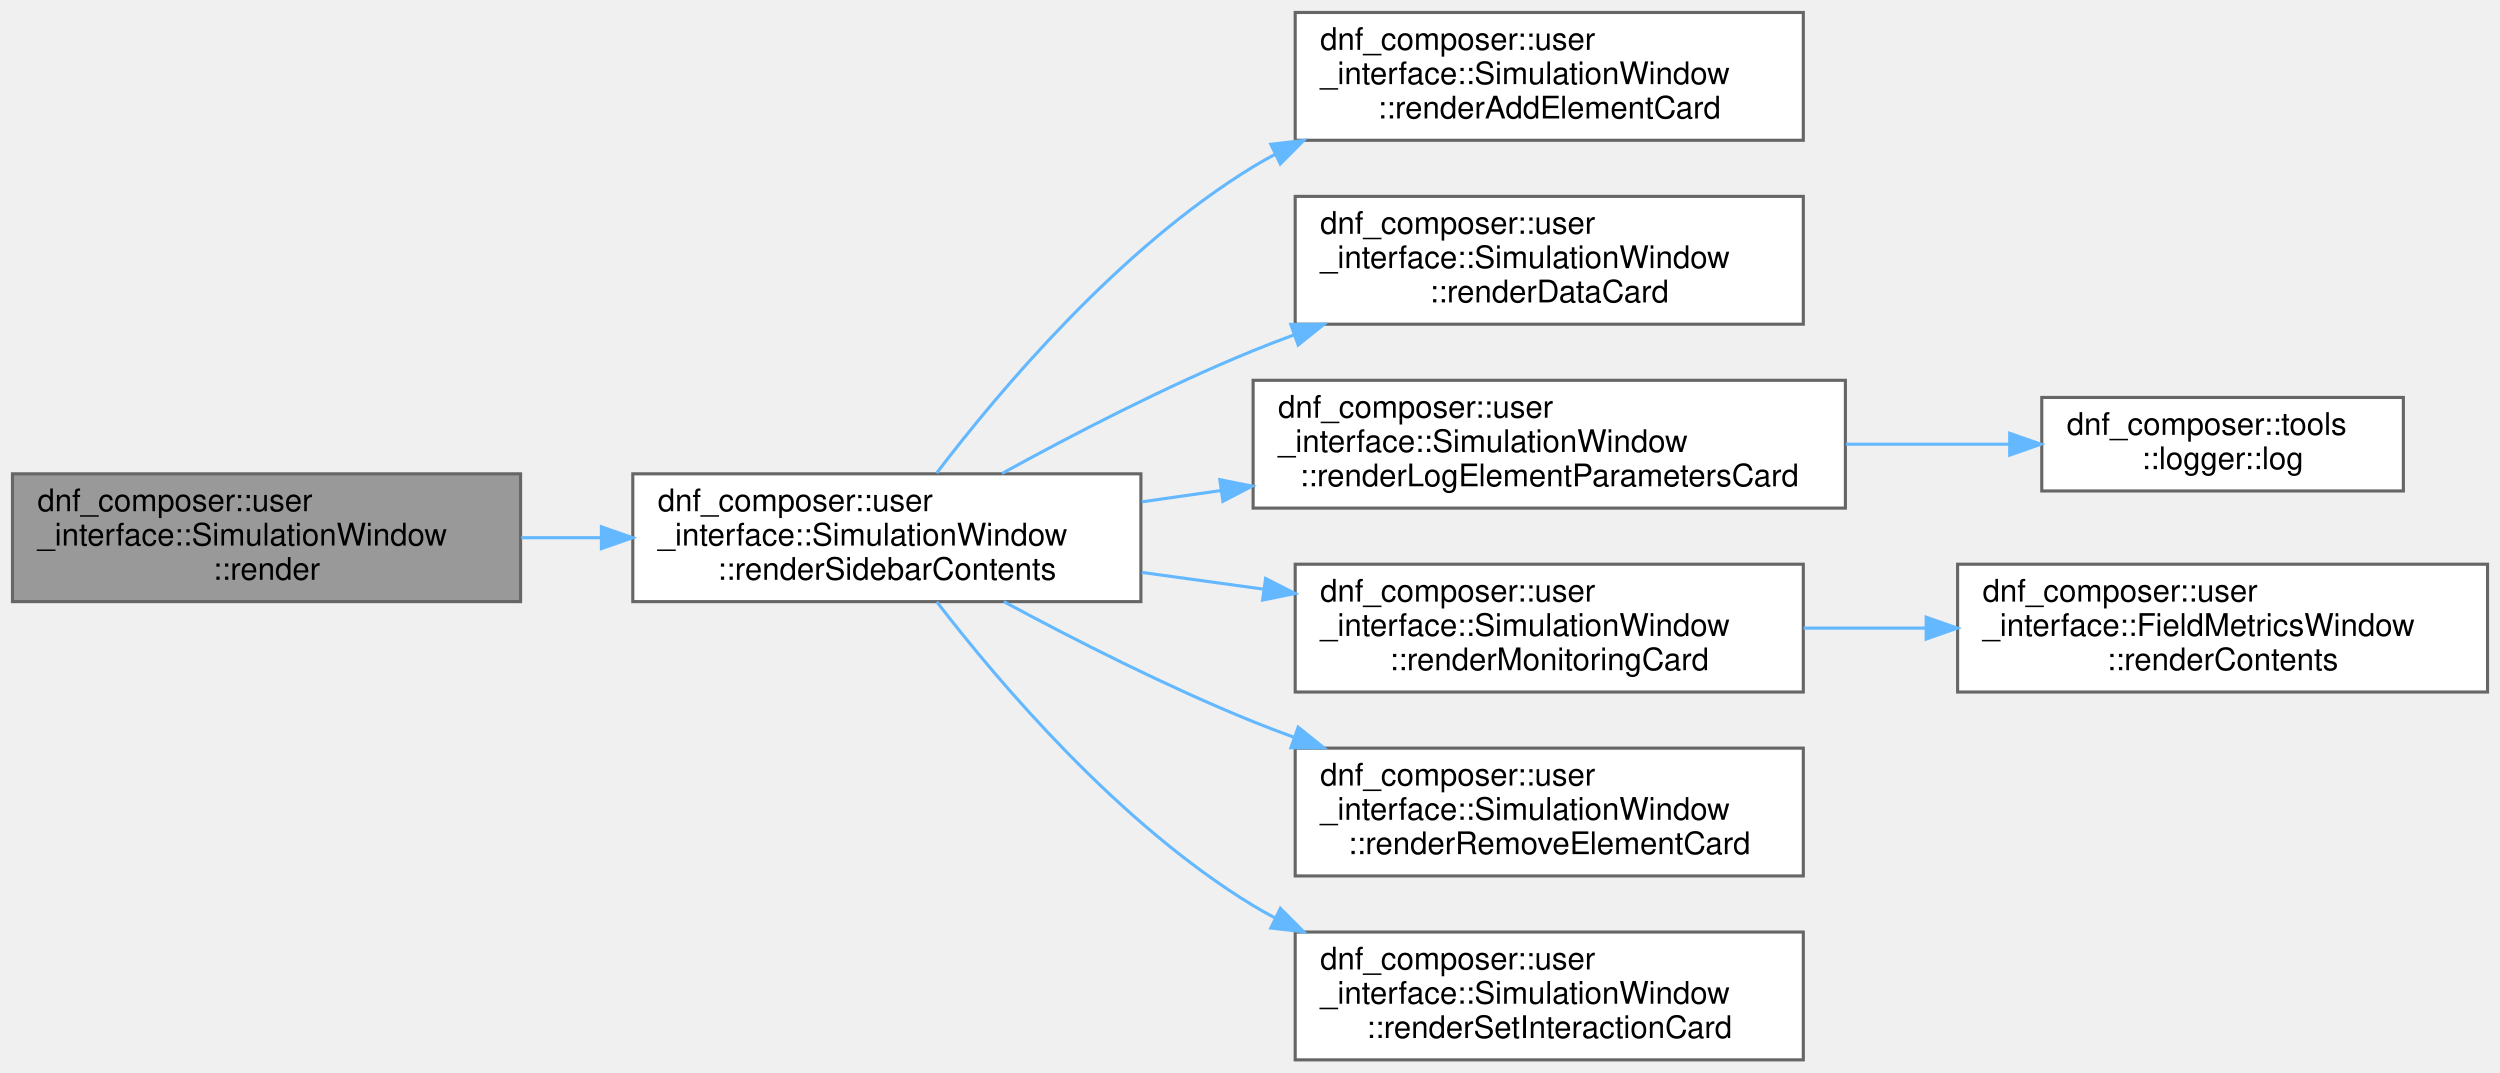
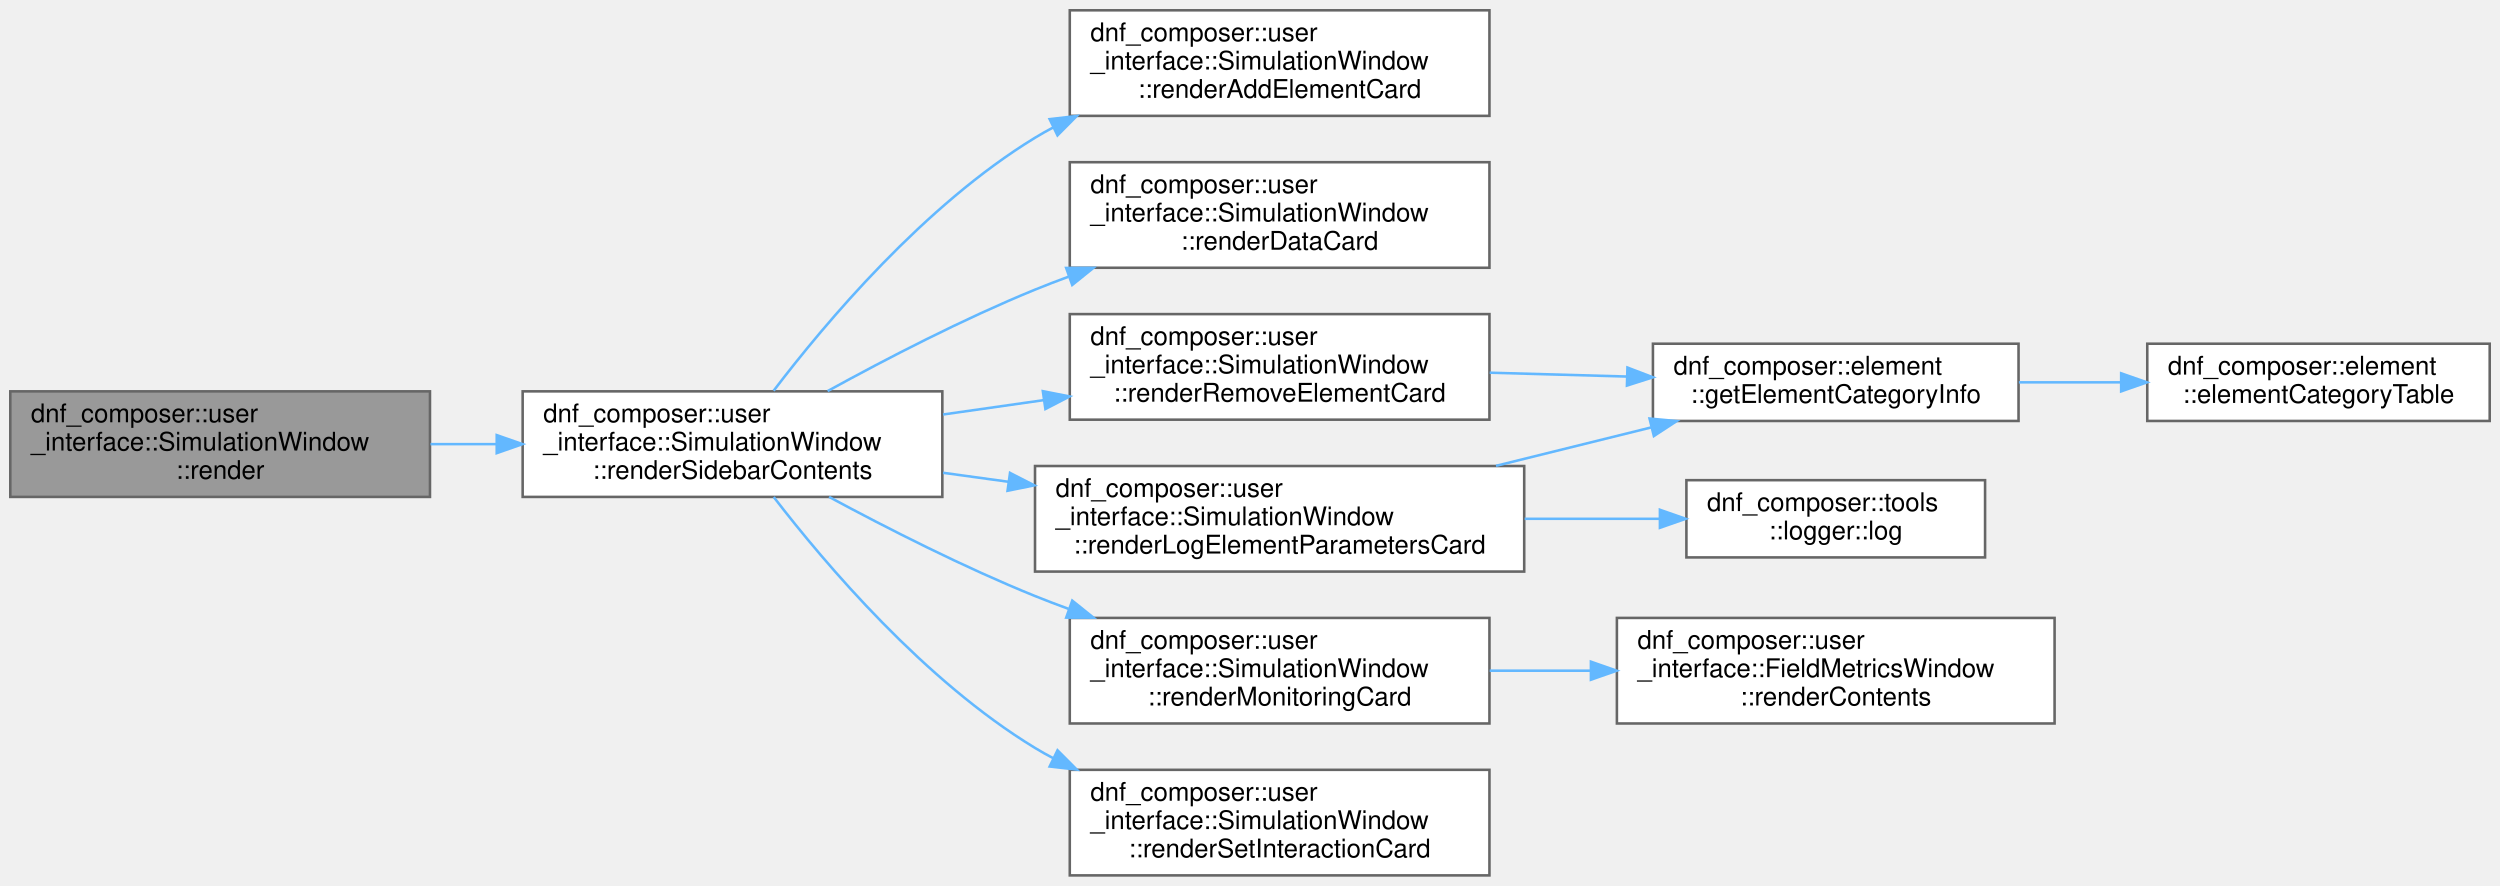
- <svg xmlns="http://www.w3.org/2000/svg" xmlns:xlink="http://www.w3.org/1999/xlink" width="802pt" height="344pt" viewBox="0.00 0.00 802.00 344.00">
+ <svg xmlns="http://www.w3.org/2000/svg" xmlns:xlink="http://www.w3.org/1999/xlink" width="971pt" height="344pt" viewBox="0.00 0.00 971.00 344.00">
  <g id="graph0" class="graph" transform="scale(1 1) rotate(0) translate(4 340)">
    <g id="Node000001" class="node">
      <g id="a_Node000001">
        <a xlink:title=" ">
          <polygon fill="#999999" stroke="#666666" points="163,-188 0,-188 0,-147 163,-147 163,-188" />
          <text text-anchor="start" x="8" y="-176" font-family="Helvetica,sans-Serif" font-size="10.00">dnf_composer::user</text>
          <text text-anchor="start" x="8" y="-165" font-family="Helvetica,sans-Serif" font-size="10.00">_interface::SimulationWindow</text>
          <text text-anchor="middle" x="81.5" y="-154" font-family="Helvetica,sans-Serif" font-size="10.00">::render</text>
        </a>
      </g>
    </g>
    <g id="Node000002" class="node">
      <g id="a_Node000002">
        <a xlink:href="classdnf__composer_1_1user__interface_1_1SimulationWindow.html#ab1d68a0e88f02379e326b7b73170f8b8" target="_top" xlink:title=" ">
          <polygon fill="white" stroke="#666666" points="362,-188 199,-188 199,-147 362,-147 362,-188" />
          <text text-anchor="start" x="207" y="-176" font-family="Helvetica,sans-Serif" font-size="10.00">dnf_composer::user</text>
          <text text-anchor="start" x="207" y="-165" font-family="Helvetica,sans-Serif" font-size="10.00">_interface::SimulationWindow</text>
          <text text-anchor="middle" x="280.5" y="-154" font-family="Helvetica,sans-Serif" font-size="10.00">::renderSidebarContents</text>
        </a>
      </g>
    </g>
    <g id="edge1_Node000001_Node000002" class="edge">
      <g id="a_edge1_Node000001_Node000002">
        <a xlink:title=" ">
          <path fill="none" stroke="#63b8ff" d="M163.2,-167.5C171.67,-167.5 180.33,-167.5 188.91,-167.5" />
          <polygon fill="#63b8ff" stroke="#63b8ff" points="188.93,-171 198.93,-167.5 188.93,-164 188.93,-171" />
        </a>
      </g>
    </g>
    <g id="Node000003" class="node">
      <g id="a_Node000003">
        <a xlink:href="classdnf__composer_1_1user__interface_1_1SimulationWindow.html#affb52c7f20aea6a3f5b1c62285bf6438" target="_top" xlink:title=" ">
          <polygon fill="white" stroke="#666666" points="574.5,-336 411.5,-336 411.5,-295 574.5,-295 574.5,-336" />
          <text text-anchor="start" x="419.5" y="-324" font-family="Helvetica,sans-Serif" font-size="10.00">dnf_composer::user</text>
          <text text-anchor="start" x="419.5" y="-313" font-family="Helvetica,sans-Serif" font-size="10.00">_interface::SimulationWindow</text>
          <text text-anchor="middle" x="493" y="-302" font-family="Helvetica,sans-Serif" font-size="10.00">::renderAddElementCard</text>
        </a>
      </g>
    </g>
    <g id="edge2_Node000002_Node000003" class="edge">
      <g id="a_edge2_Node000002_Node000003">
        <a xlink:title=" ">
          <path fill="none" stroke="#63b8ff" d="M296.48,-188.24C316.67,-214.75 355.05,-260.31 398,-286.5 400.31,-287.91 402.7,-289.26 405.14,-290.54" />
          <polygon fill="#63b8ff" stroke="#63b8ff" points="403.68,-293.72 414.2,-294.94 406.73,-287.42 403.68,-293.72" />
        </a>
      </g>
    </g>
    <g id="Node000004" class="node">
      <g id="a_Node000004">
        <a xlink:href="classdnf__composer_1_1user__interface_1_1SimulationWindow.html#a8e2eae386da6e58b71b9e681b5bd2abc" target="_top" xlink:title=" ">
          <polygon fill="white" stroke="#666666" points="574.5,-277 411.5,-277 411.5,-236 574.5,-236 574.5,-277" />
          <text text-anchor="start" x="419.5" y="-265" font-family="Helvetica,sans-Serif" font-size="10.00">dnf_composer::user</text>
          <text text-anchor="start" x="419.5" y="-254" font-family="Helvetica,sans-Serif" font-size="10.00">_interface::SimulationWindow</text>
          <text text-anchor="middle" x="493" y="-243" font-family="Helvetica,sans-Serif" font-size="10.00">::renderDataCard</text>
        </a>
      </g>
    </g>
    <g id="edge3_Node000002_Node000004" class="edge">
      <g id="a_edge3_Node000002_Node000004">
        <a xlink:title=" ">
          <path fill="none" stroke="#63b8ff" d="M317.45,-188.11C340.09,-200.56 370.19,-216.15 398,-227.5 402.21,-229.22 406.55,-230.89 410.96,-232.51" />
          <polygon fill="#63b8ff" stroke="#63b8ff" points="410.1,-235.92 420.7,-235.96 412.45,-229.32 410.1,-235.92" />
        </a>
      </g>
    </g>
    <g id="Node000005" class="node">
      <g id="a_Node000005">
        <a xlink:href="classdnf__composer_1_1user__interface_1_1SimulationWindow.html#a3630c30901d2b73b1eaa20b40825f6f4" target="_top" xlink:title=" ">
-           <polygon fill="white" stroke="#666666" points="588,-218 398,-218 398,-177 588,-177 588,-218" />
-           <text text-anchor="start" x="406" y="-206" font-family="Helvetica,sans-Serif" font-size="10.00">dnf_composer::user</text>
-           <text text-anchor="start" x="406" y="-195" font-family="Helvetica,sans-Serif" font-size="10.00">_interface::SimulationWindow</text>
-           <text text-anchor="middle" x="493" y="-184" font-family="Helvetica,sans-Serif" font-size="10.00">::renderLogElementParametersCard</text>
+           <polygon fill="white" stroke="#666666" points="588,-159 398,-159 398,-118 588,-118 588,-159" />
+           <text text-anchor="start" x="406" y="-147" font-family="Helvetica,sans-Serif" font-size="10.00">dnf_composer::user</text>
+           <text text-anchor="start" x="406" y="-136" font-family="Helvetica,sans-Serif" font-size="10.00">_interface::SimulationWindow</text>
+           <text text-anchor="middle" x="493" y="-125" font-family="Helvetica,sans-Serif" font-size="10.00">::renderLogElementParametersCard</text>
        </a>
      </g>
    </g>
    <g id="edge4_Node000002_Node000005" class="edge">
      <g id="a_edge4_Node000002_Node000005">
        <a xlink:title=" ">
-           <path fill="none" stroke="#63b8ff" d="M362.28,-179.01C370.62,-180.2 379.17,-181.42 387.71,-182.64" />
-           <polygon fill="#63b8ff" stroke="#63b8ff" points="387.32,-186.12 397.72,-184.06 388.31,-179.19 387.32,-186.12" />
-         </a>
-       </g>
-     </g>
-     <g id="Node000007" class="node">
-       <g id="a_Node000007">
-         <a xlink:href="classdnf__composer_1_1user__interface_1_1SimulationWindow.html#ab231a4f0beb49a70451d8dc65baaa483" target="_top" xlink:title=" ">
-           <polygon fill="white" stroke="#666666" points="574.5,-159 411.5,-159 411.5,-118 574.5,-118 574.5,-159" />
-           <text text-anchor="start" x="419.5" y="-147" font-family="Helvetica,sans-Serif" font-size="10.00">dnf_composer::user</text>
-           <text text-anchor="start" x="419.5" y="-136" font-family="Helvetica,sans-Serif" font-size="10.00">_interface::SimulationWindow</text>
-           <text text-anchor="middle" x="493" y="-125" font-family="Helvetica,sans-Serif" font-size="10.00">::renderMonitoringCard</text>
-         </a>
-       </g>
-     </g>
-     <g id="edge6_Node000002_Node000007" class="edge">
-       <g id="a_edge6_Node000002_Node000007">
-         <a xlink:title=" ">
-           <path fill="none" stroke="#63b8ff" d="M362.28,-156.37C375,-154.62 388.22,-152.8 401.15,-151.02" />
-           <polygon fill="#63b8ff" stroke="#63b8ff" points="402,-154.43 411.43,-149.6 401.05,-147.5 402,-154.43" />
+           <path fill="none" stroke="#63b8ff" d="M362.28,-156.37C370.62,-155.22 379.17,-154.04 387.71,-152.87" />
+           <polygon fill="#63b8ff" stroke="#63b8ff" points="388.29,-156.32 397.72,-151.49 387.33,-149.39 388.29,-156.32" />
        </a>
      </g>
    </g>
    <g id="Node000009" class="node">
      <g id="a_Node000009">
-         <a xlink:href="classdnf__composer_1_1user__interface_1_1SimulationWindow.html#a58938ca889b91293bb674ffdef45b226" target="_top" xlink:title=" ">
+         <a xlink:href="classdnf__composer_1_1user__interface_1_1SimulationWindow.html#ab231a4f0beb49a70451d8dc65baaa483" target="_top" xlink:title=" ">
          <polygon fill="white" stroke="#666666" points="574.5,-100 411.5,-100 411.5,-59 574.5,-59 574.5,-100" />
          <text text-anchor="start" x="419.5" y="-88" font-family="Helvetica,sans-Serif" font-size="10.00">dnf_composer::user</text>
          <text text-anchor="start" x="419.5" y="-77" font-family="Helvetica,sans-Serif" font-size="10.00">_interface::SimulationWindow</text>
-           <text text-anchor="middle" x="493" y="-66" font-family="Helvetica,sans-Serif" font-size="10.00">::renderRemoveElementCard</text>
+           <text text-anchor="middle" x="493" y="-66" font-family="Helvetica,sans-Serif" font-size="10.00">::renderMonitoringCard</text>
        </a>
      </g>
    </g>
    <g id="edge8_Node000002_Node000009" class="edge">
      <g id="a_edge8_Node000002_Node000009">
        <a xlink:title=" ">
          <path fill="none" stroke="#63b8ff" d="M318.01,-147C340.6,-134.82 370.46,-119.63 398,-108.5 402.21,-106.8 406.56,-105.14 410.98,-103.53" />
          <polygon fill="#63b8ff" stroke="#63b8ff" points="412.46,-106.72 420.72,-100.09 410.12,-100.12 412.46,-106.72" />
        </a>
      </g>
    </g>
-     <g id="Node000010" class="node">
-       <g id="a_Node000010">
+     <g id="Node000011" class="node">
+       <g id="a_Node000011">
+         <a xlink:href="classdnf__composer_1_1user__interface_1_1SimulationWindow.html#a58938ca889b91293bb674ffdef45b226" target="_top" xlink:title=" ">
+           <polygon fill="white" stroke="#666666" points="574.5,-218 411.5,-218 411.5,-177 574.5,-177 574.5,-218" />
+           <text text-anchor="start" x="419.5" y="-206" font-family="Helvetica,sans-Serif" font-size="10.00">dnf_composer::user</text>
+           <text text-anchor="start" x="419.5" y="-195" font-family="Helvetica,sans-Serif" font-size="10.00">_interface::SimulationWindow</text>
+           <text text-anchor="middle" x="493" y="-184" font-family="Helvetica,sans-Serif" font-size="10.00">::renderRemoveElementCard</text>
+         </a>
+       </g>
+     </g>
+     <g id="edge10_Node000002_Node000011" class="edge">
+       <g id="a_edge10_Node000002_Node000011">
+         <a xlink:title=" ">
+           <path fill="none" stroke="#63b8ff" d="M362.28,-179.01C375.13,-180.84 388.48,-182.75 401.53,-184.61" />
+           <polygon fill="#63b8ff" stroke="#63b8ff" points="401.04,-188.07 411.43,-186.02 402.03,-181.14 401.04,-188.07" />
+         </a>
+       </g>
+     </g>
+     <g id="Node000012" class="node">
+       <g id="a_Node000012">
        <a xlink:href="classdnf__composer_1_1user__interface_1_1SimulationWindow.html#a1752634b611833df6dc90fe09952eaef" target="_top" xlink:title=" ">
          <polygon fill="white" stroke="#666666" points="574.5,-41 411.5,-41 411.5,0 574.5,0 574.5,-41" />
          <text text-anchor="start" x="419.5" y="-29" font-family="Helvetica,sans-Serif" font-size="10.00">dnf_composer::user</text>
          <text text-anchor="start" x="419.5" y="-18" font-family="Helvetica,sans-Serif" font-size="10.00">_interface::SimulationWindow</text>
          <text text-anchor="middle" x="493" y="-7" font-family="Helvetica,sans-Serif" font-size="10.00">::renderSetInteractionCard</text>
        </a>
      </g>
    </g>
-     <g id="edge9_Node000002_Node000010" class="edge">
-       <g id="a_edge9_Node000002_Node000010">
+     <g id="edge12_Node000002_Node000012" class="edge">
+       <g id="a_edge12_Node000002_Node000012">
        <a xlink:title=" ">
          <path fill="none" stroke="#63b8ff" d="M296.52,-146.94C316.75,-120.66 355.18,-75.49 398,-49.5 400.32,-48.09 402.7,-46.75 405.15,-45.47" />
          <polygon fill="#63b8ff" stroke="#63b8ff" points="406.74,-48.59 414.22,-41.09 403.69,-42.29 406.74,-48.59" />
        </a>
      </g>
    </g>
    <g id="Node000006" class="node">
      <g id="a_Node000006">
-         <a xlink:href="namespacednf__composer_1_1tools_1_1logger.html#af64ef64b3026606a73972fdcae2ca87a" target="_top" xlink:title=" ">
-           <polygon fill="white" stroke="#666666" points="767,-212.5 651,-212.5 651,-182.5 767,-182.5 767,-212.5" />
-           <text text-anchor="start" x="659" y="-200.5" font-family="Helvetica,sans-Serif" font-size="10.00">dnf_composer::tools</text>
-           <text text-anchor="middle" x="709" y="-189.5" font-family="Helvetica,sans-Serif" font-size="10.00">::logger::log</text>
+         <a xlink:href="namespacednf__composer_1_1element.html#a55b0e0fb6529de014e86fa1380005bba" target="_top" xlink:title="Category info for a label, or an UNKNOWN/grey fallback.">
+           <polygon fill="white" stroke="#666666" points="780,-206.5 638,-206.5 638,-176.5 780,-176.5 780,-206.5" />
+           <text text-anchor="start" x="646" y="-194.5" font-family="Helvetica,sans-Serif" font-size="10.00">dnf_composer::element</text>
+           <text text-anchor="middle" x="709" y="-183.5" font-family="Helvetica,sans-Serif" font-size="10.00">::getElementCategoryInfo</text>
        </a>
      </g>
    </g>
    <g id="edge5_Node000005_Node000006" class="edge">
      <g id="a_edge5_Node000005_Node000006">
        <a xlink:title=" ">
-           <path fill="none" stroke="#63b8ff" d="M588.17,-197.5C605.82,-197.5 623.93,-197.5 640.57,-197.5" />
-           <polygon fill="#63b8ff" stroke="#63b8ff" points="640.71,-201 650.71,-197.5 640.71,-194 640.71,-201" />
+           <path fill="none" stroke="#63b8ff" d="M577.04,-159.07C596.95,-164 618.03,-169.22 637.32,-173.99" />
+           <polygon fill="#63b8ff" stroke="#63b8ff" points="636.68,-177.44 647.23,-176.45 638.36,-170.65 636.68,-177.44" />
        </a>
      </g>
    </g>
    <g id="Node000008" class="node">
      <g id="a_Node000008">
+         <a xlink:href="namespacednf__composer_1_1tools_1_1logger.html#af64ef64b3026606a73972fdcae2ca87a" target="_top" xlink:title=" ">
+           <polygon fill="white" stroke="#666666" points="767,-153.5 651,-153.5 651,-123.5 767,-123.5 767,-153.5" />
+           <text text-anchor="start" x="659" y="-141.5" font-family="Helvetica,sans-Serif" font-size="10.00">dnf_composer::tools</text>
+           <text text-anchor="middle" x="709" y="-130.5" font-family="Helvetica,sans-Serif" font-size="10.00">::logger::log</text>
+         </a>
+       </g>
+     </g>
+     <g id="edge7_Node000005_Node000008" class="edge">
+       <g id="a_edge7_Node000005_Node000008">
+         <a xlink:title=" ">
+           <path fill="none" stroke="#63b8ff" d="M588.17,-138.5C605.82,-138.5 623.93,-138.5 640.57,-138.5" />
+           <polygon fill="#63b8ff" stroke="#63b8ff" points="640.71,-142 650.71,-138.5 640.71,-135 640.71,-142" />
+         </a>
+       </g>
+     </g>
+     <g id="Node000007" class="node">
+       <g id="a_Node000007">
+         <a xlink:href="namespacednf__composer_1_1element.html#add3a3ba11f87c3c31b3060e2bb378635" target="_top" xlink:title="Maps every ElementLabel to its category info. The one place UI panels resolve an element's type/categ...">
+           <polygon fill="white" stroke="#666666" points="963,-206.5 830,-206.5 830,-176.5 963,-176.5 963,-206.5" />
+           <text text-anchor="start" x="838" y="-194.5" font-family="Helvetica,sans-Serif" font-size="10.00">dnf_composer::element</text>
+           <text text-anchor="middle" x="896.5" y="-183.5" font-family="Helvetica,sans-Serif" font-size="10.00">::elementCategoryTable</text>
+         </a>
+       </g>
+     </g>
+     <g id="edge6_Node000006_Node000007" class="edge">
+       <g id="a_edge6_Node000006_Node000007">
+         <a xlink:title=" ">
+           <path fill="none" stroke="#63b8ff" d="M780.13,-191.5C793,-191.5 806.49,-191.5 819.53,-191.5" />
+           <polygon fill="#63b8ff" stroke="#63b8ff" points="819.86,-195 829.86,-191.5 819.86,-188 819.86,-195" />
+         </a>
+       </g>
+     </g>
+     <g id="Node000010" class="node">
+       <g id="a_Node000010">
        <a xlink:href="classdnf__composer_1_1user__interface_1_1FieldMetricsWindow.html#aeea6cfdef3cefb8f22fbcf50679651fe" target="_top" xlink:title=" ">
-           <polygon fill="white" stroke="#666666" points="794,-159 624,-159 624,-118 794,-118 794,-159" />
-           <text text-anchor="start" x="632" y="-147" font-family="Helvetica,sans-Serif" font-size="10.00">dnf_composer::user</text>
-           <text text-anchor="start" x="632" y="-136" font-family="Helvetica,sans-Serif" font-size="10.00">_interface::FieldMetricsWindow</text>
-           <text text-anchor="middle" x="709" y="-125" font-family="Helvetica,sans-Serif" font-size="10.00">::renderContents</text>
-         </a>
-       </g>
-     </g>
-     <g id="edge7_Node000007_Node000008" class="edge">
-       <g id="a_edge7_Node000007_Node000008">
-         <a xlink:title=" ">
-           <path fill="none" stroke="#63b8ff" d="M574.6,-138.5C587.31,-138.5 600.56,-138.5 613.55,-138.5" />
-           <polygon fill="#63b8ff" stroke="#63b8ff" points="613.91,-142 623.91,-138.5 613.91,-135 613.91,-142" />
+           <polygon fill="white" stroke="#666666" points="794,-100 624,-100 624,-59 794,-59 794,-100" />
+           <text text-anchor="start" x="632" y="-88" font-family="Helvetica,sans-Serif" font-size="10.00">dnf_composer::user</text>
+           <text text-anchor="start" x="632" y="-77" font-family="Helvetica,sans-Serif" font-size="10.00">_interface::FieldMetricsWindow</text>
+           <text text-anchor="middle" x="709" y="-66" font-family="Helvetica,sans-Serif" font-size="10.00">::renderContents</text>
+         </a>
+       </g>
+     </g>
+     <g id="edge9_Node000009_Node000010" class="edge">
+       <g id="a_edge9_Node000009_Node000010">
+         <a xlink:title=" ">
+           <path fill="none" stroke="#63b8ff" d="M574.6,-79.5C587.31,-79.5 600.56,-79.5 613.55,-79.5" />
+           <polygon fill="#63b8ff" stroke="#63b8ff" points="613.91,-83 623.91,-79.5 613.91,-76 613.91,-83" />
+         </a>
+       </g>
+     </g>
+     <g id="edge11_Node000011_Node000006" class="edge">
+       <g id="a_edge11_Node000011_Node000006">
+         <a xlink:title=" ">
+           <path fill="none" stroke="#63b8ff" d="M574.6,-195.24C592.03,-194.75 610.46,-194.23 627.87,-193.75" />
+           <polygon fill="#63b8ff" stroke="#63b8ff" points="628.1,-197.24 637.99,-193.46 627.9,-190.24 628.1,-197.24" />
        </a>
      </g>
    </g>
  </g>
</svg>
